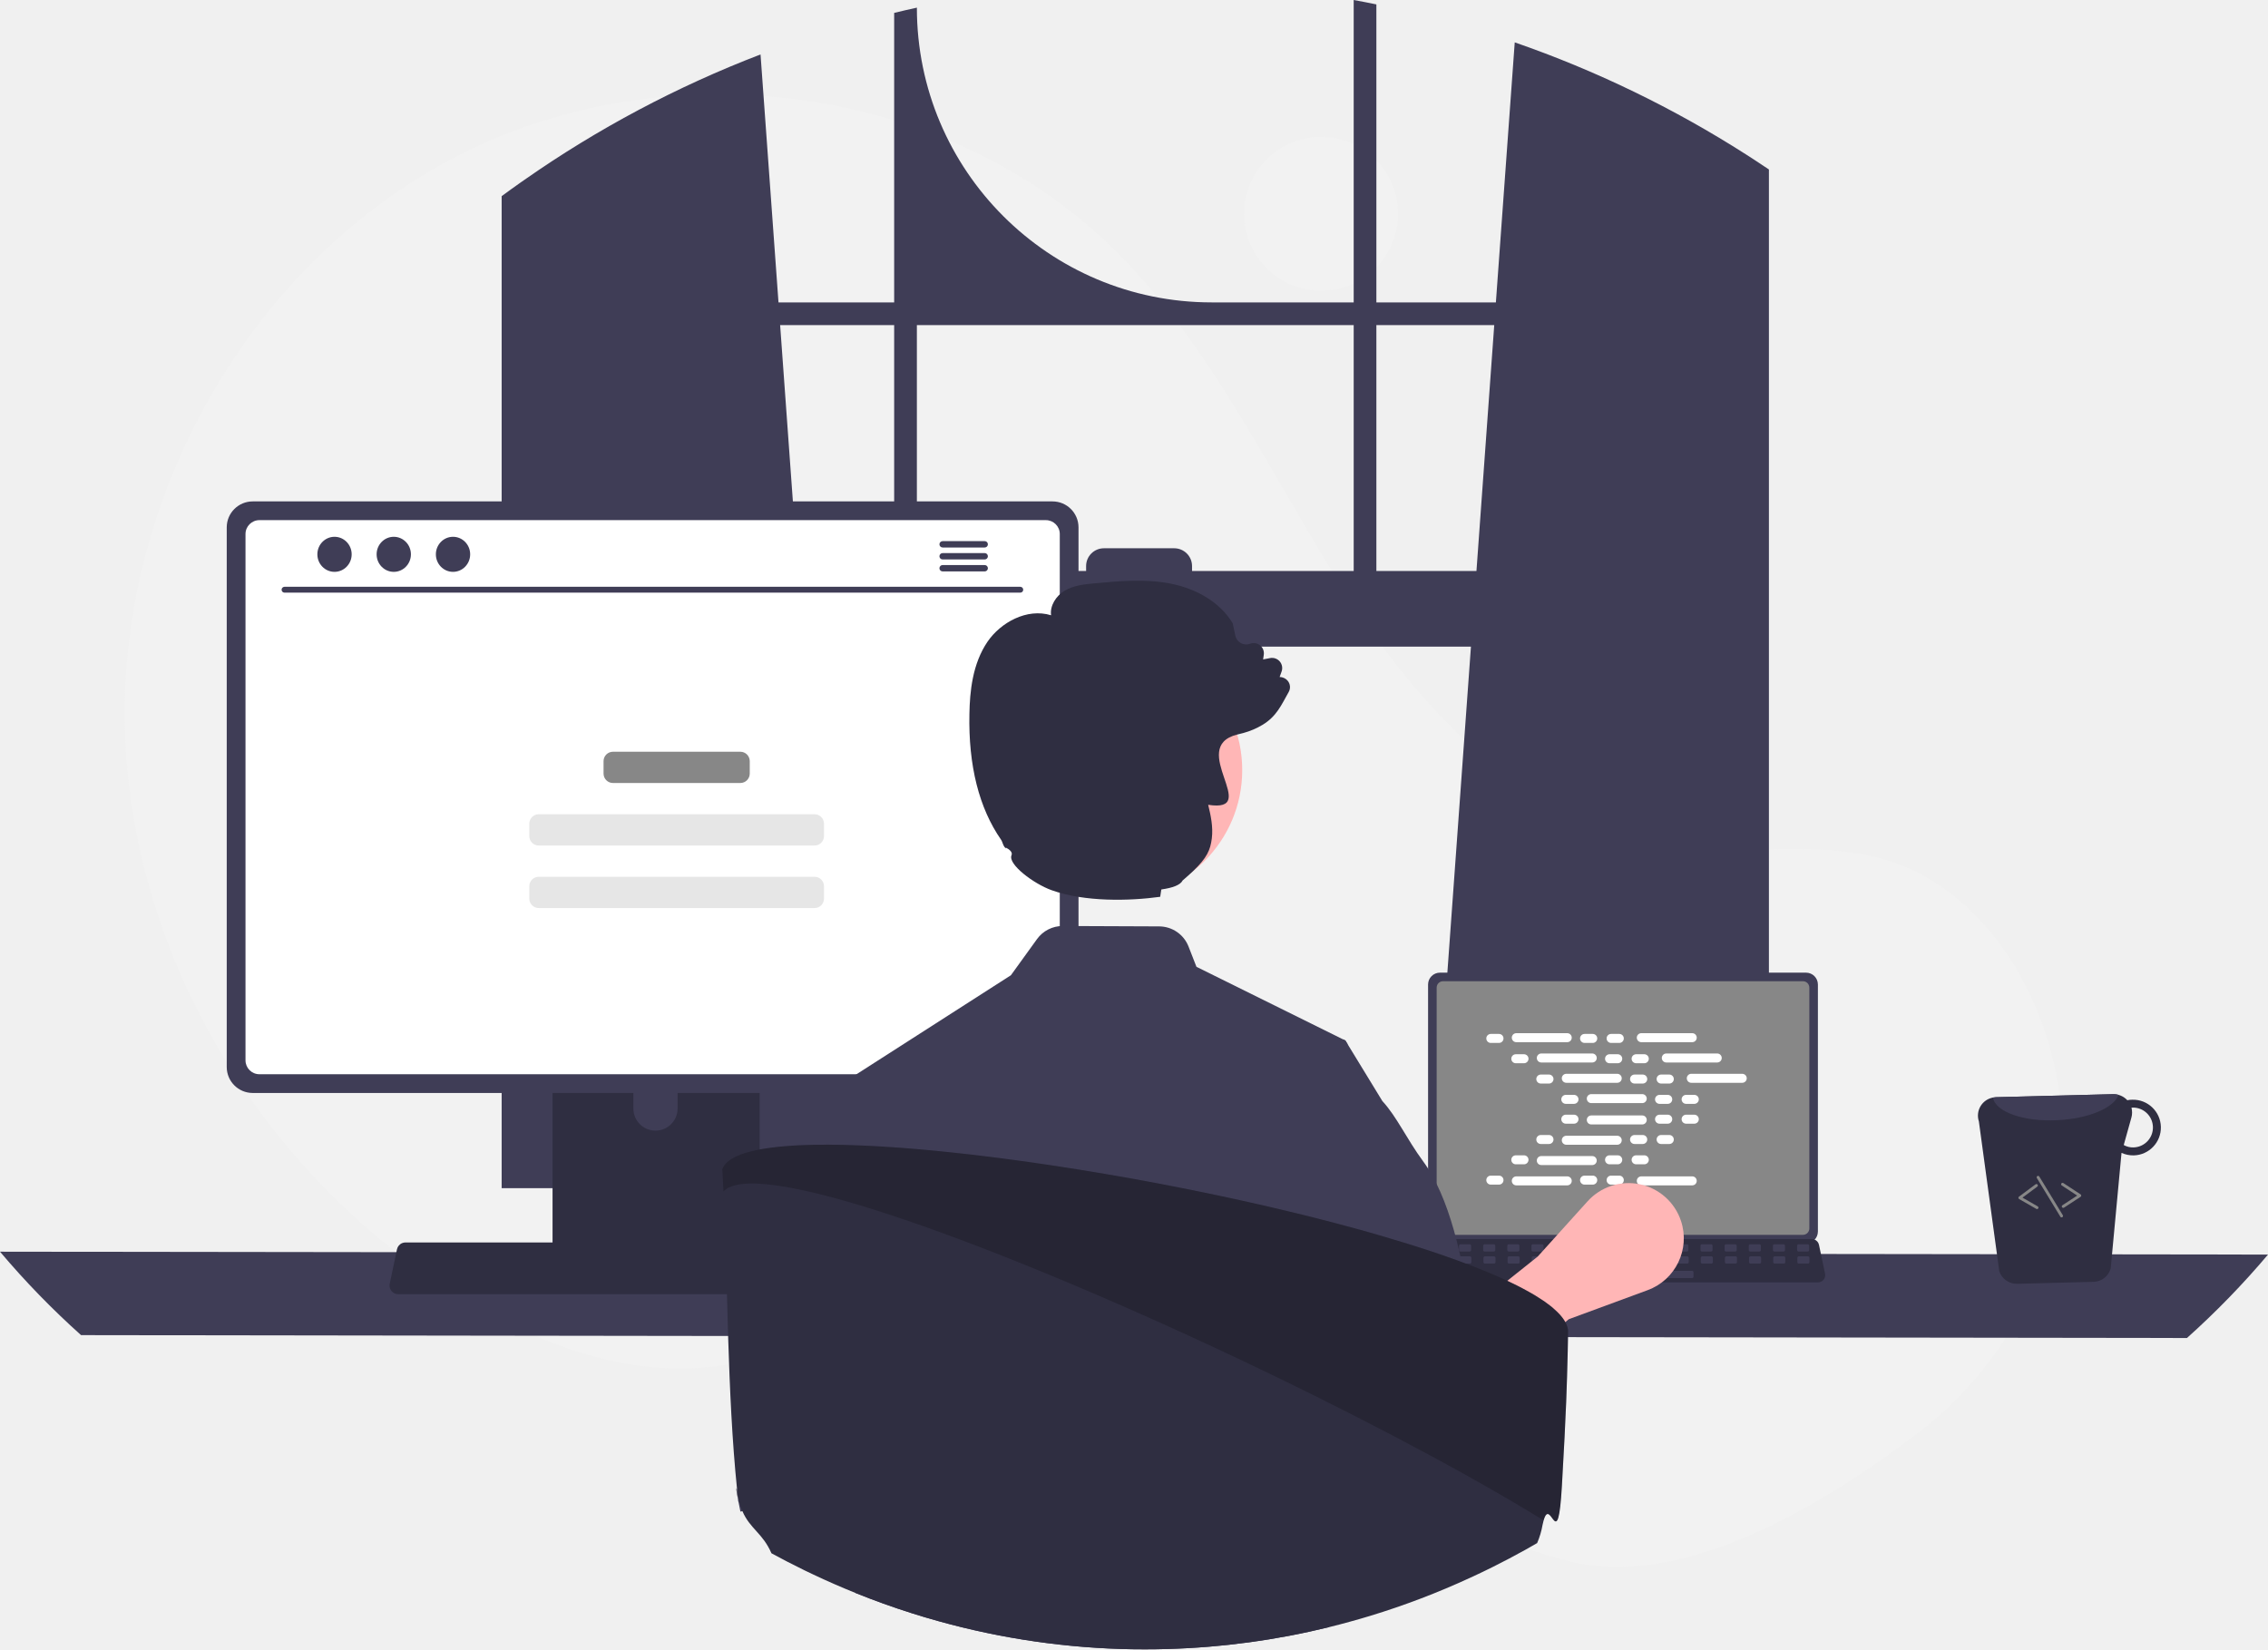
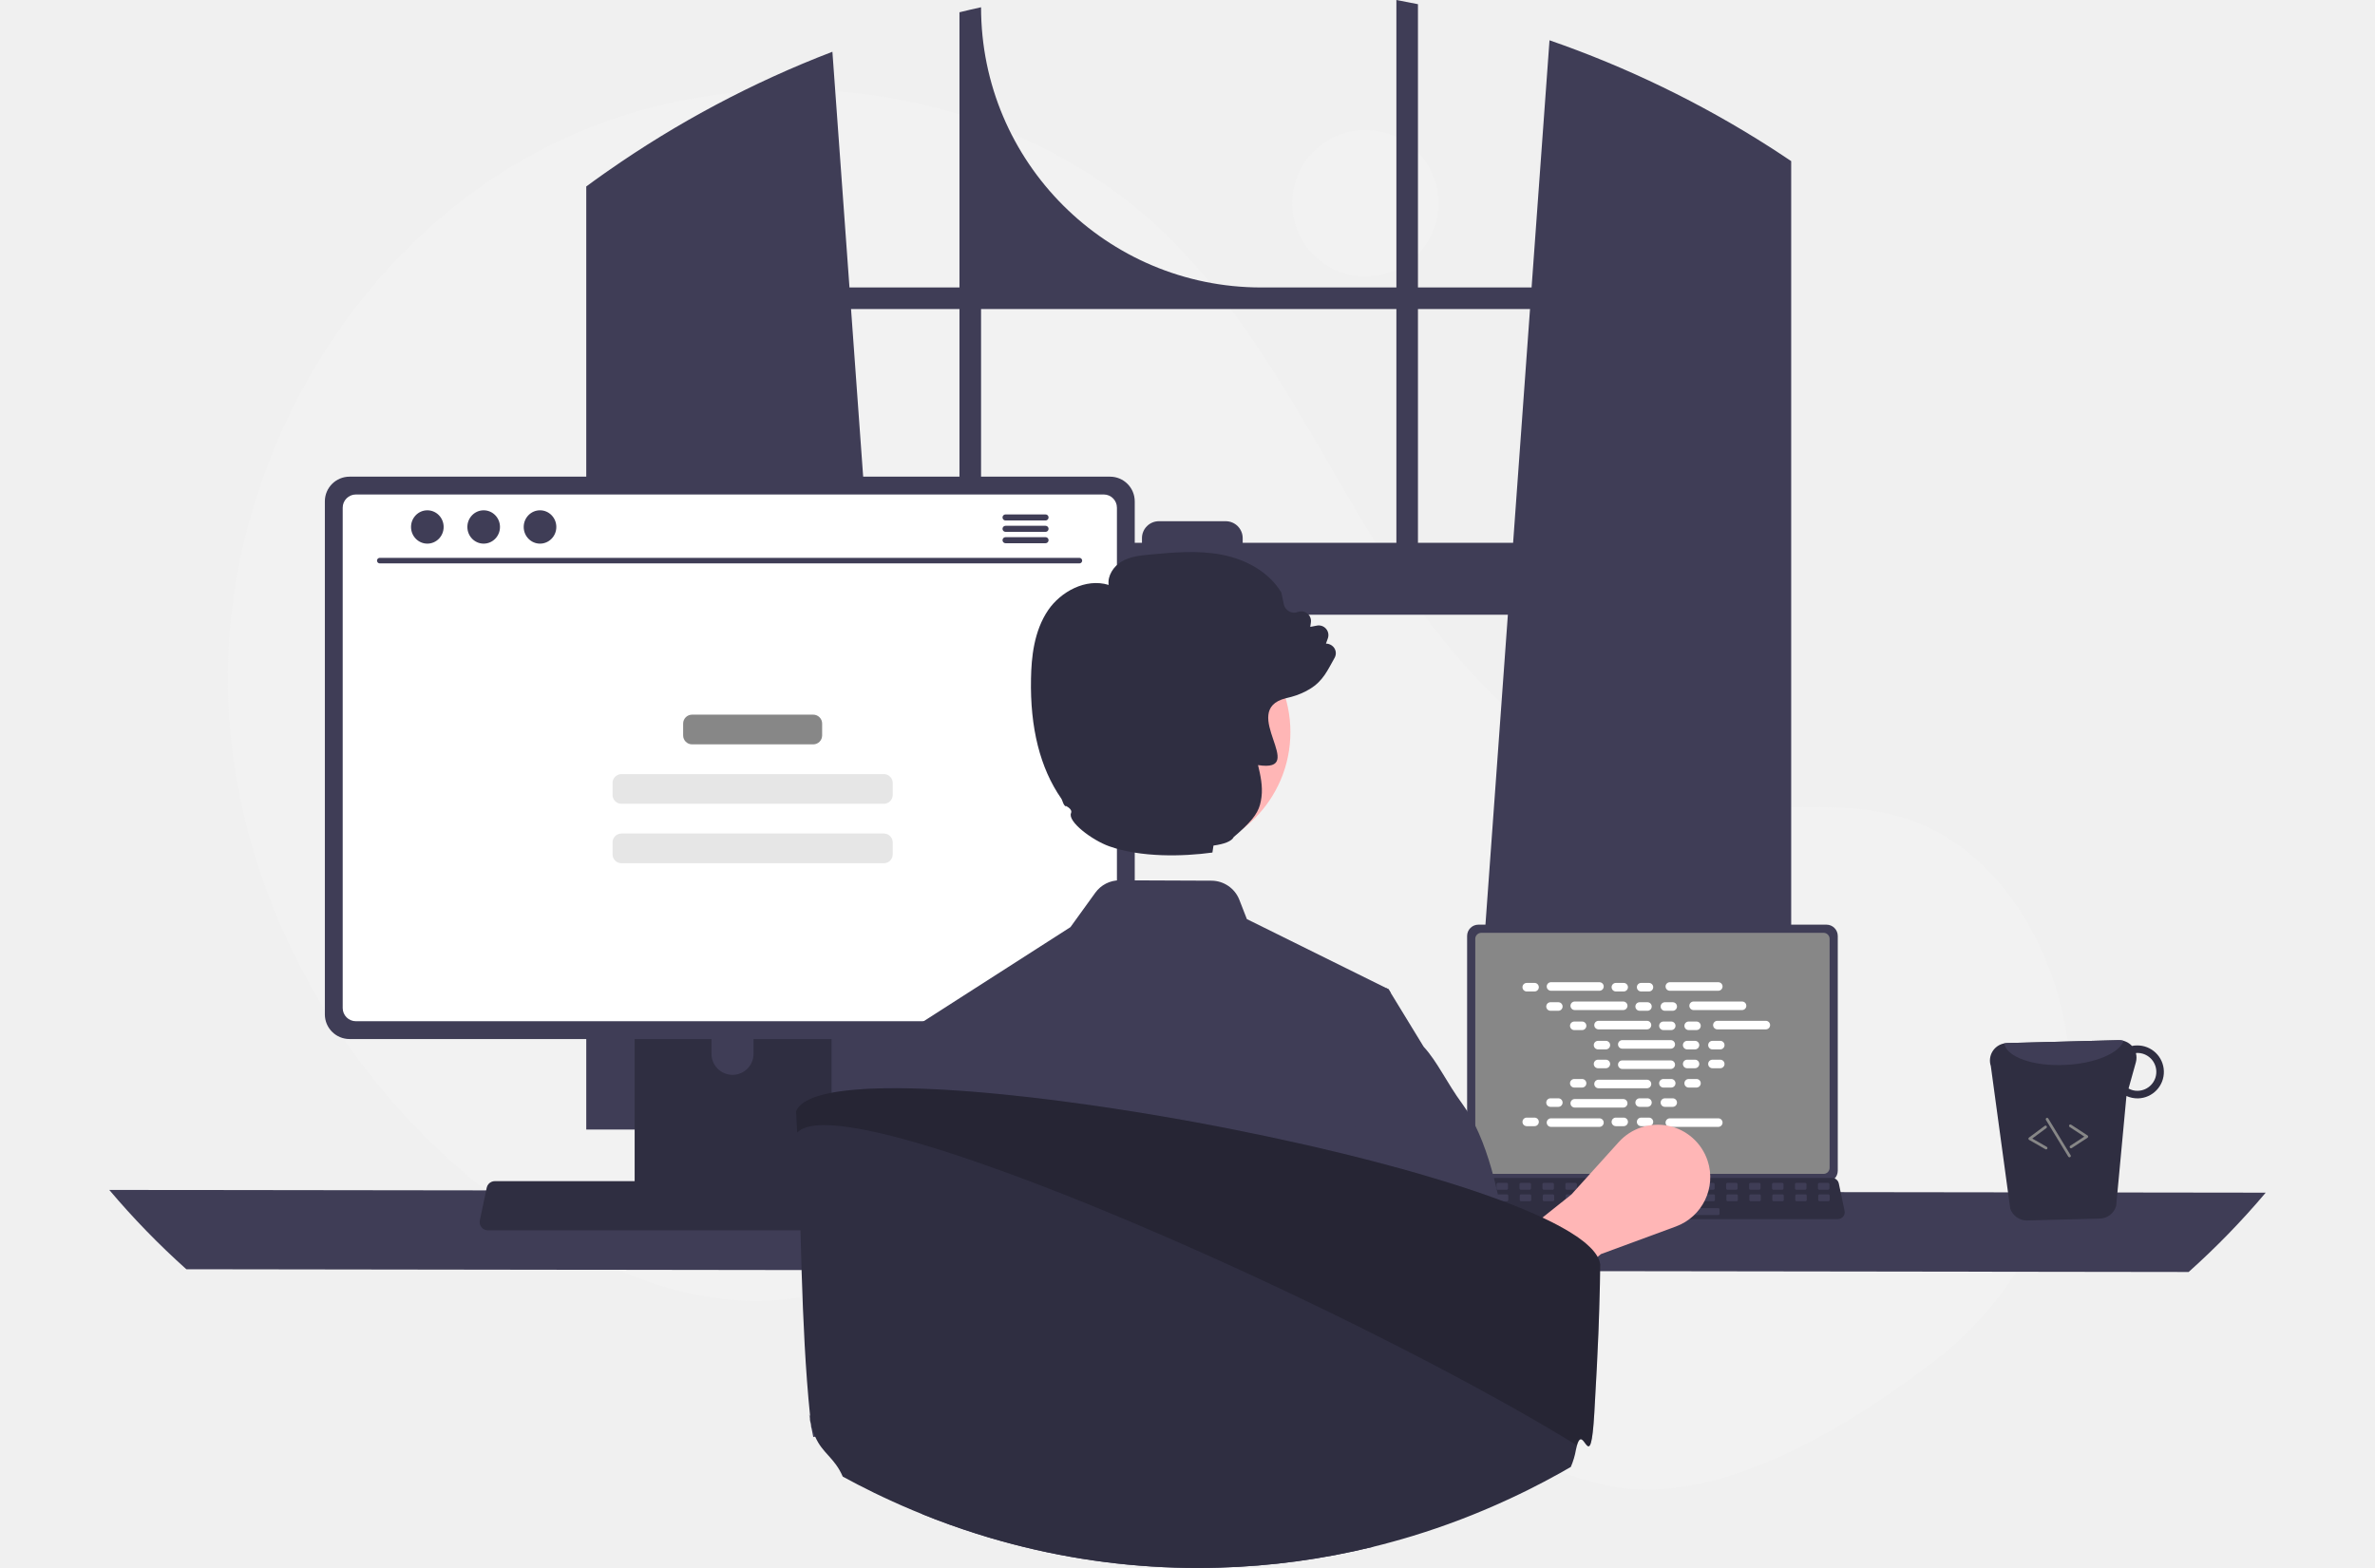
- <svg xmlns="http://www.w3.org/2000/svg" data-name="Layer 1" width="786.82" height="572.258" viewBox="0 0 786.82 572.258">
+ <svg xmlns="http://www.w3.org/2000/svg" data-name="Layer 1" width="530" height="350" viewBox="0 0 786.82 572.258">
  <circle cx="458.321" cy="74.182" r="26.701" fill="#f2f2f2" />
  <path d="M872.038,661.023c39.688-30.229,58.644-81.025,46.776-129.482q-.442-1.806-.934-3.604c-7.867-28.763-27.332-56.101-55.7-65.291-23.82-7.717-49.82-1.783-74.669-4.851-48.781-6.024-86.601-45.494-113.211-86.819-26.611-41.325-47.062-87.583-82.422-121.724-58.285-56.275-153.362-68.391-225.627-31.76C293.987,254.121,247.955,335.391,249.918,416.386c1.963,80.995,50.046,158.432,119.875,199.517,25.652,15.093,55.321,25.785,84.848,22.044,25.62-3.246,48.899-17.013,74.399-21.1,40.091-6.426,79.927,11.701,114.603,32.824,34.676,21.123,68.17,46.16,107.574,55.952C789.478,715.131,836.881,687.801,872.038,661.023Z" transform="translate(-206.59 -163.8711)" fill="#f2f2f2" />
  <path d="M815.016,219.191c-.87-.58-1.75-1.13-2.62-1.69a380.24,380.24,0,0,0-80.31-38.93l-6.54,90.22h-41.46v-103.39c-2.61-.54-5.24-1.05-7.87-1.53v104.92H626.946A102.27,102.27,0,0,1,524.676,166.521v-0c-2.64.57-5.26,1.18-7.88,1.83v100.44h-40.13l-6.23-86.03a380.858,380.858,0,0,0-81.94,43.53c-.44.3-.88.61-1.31.91-2.21,1.55-4.39,3.13-6.56,4.73v344.19h118.27l-2.09-28.95-11.5-158.95h231.59l-11.5,158.95-2.09,28.95h116.96v-353.45Q817.656,220.901,815.016,219.191Zm-298.22,142.78h-33.39l-6.17-85.3h39.56Zm159.42,0h-56.08v-1.69a6.18,6.18,0,0,0-6.19-6.18h-24.38a6.178,6.178,0,0,0-6.18,6.18v1.69h-58.71v-85.3h151.54Zm7.87,0v-85.3h40.89l-6.17,85.3Z" transform="translate(-206.59 -163.8711)" fill="#3f3d56" />
  <path d="M206.59,598.162a289.003,289.003,0,0,0,28.12,28.95l730.58,1a289.003,289.003,0,0,0,28.12-28.95Z" transform="translate(-206.59 -163.8711)" fill="#3f3d56" />
  <path d="M702.02,505.462v85.704a4.122,4.122,0,0,0,4.119,4.119H833.143a4.122,4.122,0,0,0,4.119-4.119v-85.704a4.124,4.124,0,0,0-4.119-4.115H706.139A4.124,4.124,0,0,0,702.02,505.462Z" transform="translate(-206.59 -163.8711)" fill="#3f3d56" />
  <path d="M704.999,506.529V590.109a2.205,2.205,0,0,0,2.201,2.201H832.086a2.205,2.205,0,0,0,2.201-2.201V506.529a2.206,2.206,0,0,0-2.201-2.206H707.201A2.206,2.206,0,0,0,704.999,506.529Z" transform="translate(-206.59 -163.8711)" fill="#878787" />
  <path d="M699.364,607.881a2.47,2.47,0,0,0,1.943.93H837.299a2.502,2.502,0,0,0,2.446-3.016l-2.111-10.027a2.507,2.507,0,0,0-1.558-1.818,2.425,2.425,0,0,0-.888-.168H703.41a2.424,2.424,0,0,0-.888.168,2.507,2.507,0,0,0-1.558,1.818l-2.111,10.027A2.501,2.501,0,0,0,699.364,607.881Z" transform="translate(-206.59 -163.8711)" fill="#2f2e41" />
  <rect x="830.034" y="595.588" width="4.188" height="2.513" rx="0.488" transform="translate(1457.666 1029.819) rotate(-180)" fill="#3f3d56" />
  <rect x="821.657" y="595.588" width="4.188" height="2.513" rx="0.488" transform="translate(1440.912 1029.819) rotate(-180)" fill="#3f3d56" />
  <rect x="813.28" y="595.588" width="4.188" height="2.513" rx="0.488" transform="translate(1424.158 1029.819) rotate(-180)" fill="#3f3d56" />
  <rect x="804.903" y="595.588" width="4.188" height="2.513" rx="0.488" transform="translate(1407.404 1029.819) rotate(-180)" fill="#3f3d56" />
  <rect x="796.526" y="595.588" width="4.188" height="2.513" rx="0.488" transform="translate(1390.65 1029.819) rotate(-180)" fill="#3f3d56" />
  <rect x="788.149" y="595.588" width="4.188" height="2.513" rx="0.488" transform="translate(1373.896 1029.819) rotate(-180)" fill="#3f3d56" />
  <rect x="779.772" y="595.588" width="4.188" height="2.513" rx="0.488" transform="translate(1357.142 1029.819) rotate(-180)" fill="#3f3d56" />
  <rect x="771.395" y="595.588" width="4.188" height="2.513" rx="0.488" transform="translate(1340.388 1029.819) rotate(-180)" fill="#3f3d56" />
  <rect x="763.018" y="595.588" width="4.188" height="2.513" rx="0.488" transform="translate(1323.634 1029.819) rotate(-180)" fill="#3f3d56" />
  <rect x="754.641" y="595.588" width="4.188" height="2.513" rx="0.488" transform="translate(1306.88 1029.819) rotate(-180)" fill="#3f3d56" />
  <rect x="746.264" y="595.588" width="4.188" height="2.513" rx="0.488" transform="translate(1290.126 1029.819) rotate(-180)" fill="#3f3d56" />
  <rect x="737.887" y="595.588" width="4.188" height="2.513" rx="0.488" transform="translate(1273.372 1029.819) rotate(-180)" fill="#3f3d56" />
  <rect x="729.51" y="595.588" width="4.188" height="2.513" rx="0.488" transform="translate(1256.618 1029.819) rotate(-180)" fill="#3f3d56" />
  <rect x="721.133" y="595.588" width="4.188" height="2.513" rx="0.488" transform="translate(1239.865 1029.819) rotate(-180)" fill="#3f3d56" />
  <rect x="712.756" y="595.588" width="4.188" height="2.513" rx="0.488" transform="translate(1223.111 1029.819) rotate(-180)" fill="#3f3d56" />
  <rect x="704.379" y="595.588" width="4.188" height="2.513" rx="0.488" transform="translate(1206.357 1029.819) rotate(-180)" fill="#3f3d56" />
  <rect x="830.133" y="599.777" width="4.188" height="2.513" rx="0.488" transform="translate(1457.864 1038.196) rotate(-180)" fill="#3f3d56" />
  <rect x="821.756" y="599.777" width="4.188" height="2.513" rx="0.488" transform="translate(1441.11 1038.196) rotate(-180)" fill="#3f3d56" />
  <rect x="813.379" y="599.777" width="4.188" height="2.513" rx="0.488" transform="translate(1424.356 1038.196) rotate(-180)" fill="#3f3d56" />
  <rect x="805.002" y="599.777" width="4.188" height="2.513" rx="0.488" transform="translate(1407.602 1038.196) rotate(-180)" fill="#3f3d56" />
  <rect x="796.625" y="599.777" width="4.188" height="2.513" rx="0.488" transform="translate(1390.848 1038.196) rotate(-180)" fill="#3f3d56" />
  <rect x="788.248" y="599.777" width="4.188" height="2.513" rx="0.488" transform="translate(1374.094 1038.196) rotate(-180)" fill="#3f3d56" />
  <rect x="779.871" y="599.777" width="4.188" height="2.513" rx="0.488" transform="translate(1357.34 1038.196) rotate(-180)" fill="#3f3d56" />
  <rect x="771.494" y="599.777" width="4.188" height="2.513" rx="0.488" transform="translate(1340.586 1038.196) rotate(-180)" fill="#3f3d56" />
  <rect x="763.117" y="599.777" width="4.188" height="2.513" rx="0.488" transform="translate(1323.832 1038.196) rotate(-180)" fill="#3f3d56" />
  <rect x="754.74" y="599.777" width="4.188" height="2.513" rx="0.488" transform="translate(1307.078 1038.196) rotate(-180)" fill="#3f3d56" />
  <rect x="746.363" y="599.777" width="4.188" height="2.513" rx="0.488" transform="translate(1290.324 1038.196) rotate(-180)" fill="#3f3d56" />
  <rect x="737.986" y="599.777" width="4.188" height="2.513" rx="0.488" transform="translate(1273.57 1038.196) rotate(-180)" fill="#3f3d56" />
  <rect x="729.609" y="599.777" width="4.188" height="2.513" rx="0.488" transform="translate(1256.816 1038.196) rotate(-180)" fill="#3f3d56" />
  <rect x="721.232" y="599.777" width="4.188" height="2.513" rx="0.488" transform="translate(1240.062 1038.196) rotate(-180)" fill="#3f3d56" />
  <rect x="712.855" y="599.777" width="4.188" height="2.513" rx="0.488" transform="translate(1223.309 1038.196) rotate(-180)" fill="#3f3d56" />
  <rect x="704.478" y="599.777" width="4.188" height="2.513" rx="0.488" transform="translate(1206.555 1038.196) rotate(-180)" fill="#3f3d56" />
  <rect x="760.604" y="604.803" width="33.508" height="2.513" rx="0.488" transform="translate(1348.126 1048.248) rotate(-180)" fill="#3f3d56" />
  <rect x="515.631" y="358.737" width="5.966" height="3.122" rx="1.561" fill="#fff" />
  <rect x="548.154" y="358.737" width="5.966" height="3.122" rx="1.561" fill="#fff" />
  <rect x="557.369" y="358.737" width="5.966" height="3.122" rx="1.561" fill="#fff" />
  <rect x="524.477" y="358.477" width="20.796" height="3.122" rx="1.561" fill="#fff" />
  <rect x="567.841" y="358.477" width="20.796" height="3.122" rx="1.561" fill="#fff" />
  <rect x="524.304" y="365.784" width="5.966" height="3.122" rx="1.561" fill="#fff" />
  <rect x="556.827" y="365.784" width="5.966" height="3.122" rx="1.561" fill="#fff" />
  <rect x="566.042" y="365.784" width="5.966" height="3.122" rx="1.561" fill="#fff" />
  <rect x="533.15" y="365.523" width="20.796" height="3.122" rx="1.561" fill="#fff" />
  <rect x="576.514" y="365.523" width="20.796" height="3.122" rx="1.561" fill="#fff" />
  <rect x="532.977" y="372.83" width="5.966" height="3.122" rx="1.561" fill="#fff" />
  <rect x="565.5" y="372.83" width="5.966" height="3.122" rx="1.561" fill="#fff" />
  <rect x="574.715" y="372.83" width="5.966" height="3.122" rx="1.561" fill="#fff" />
  <rect x="541.823" y="372.57" width="20.796" height="3.122" rx="1.561" fill="#fff" />
  <rect x="585.187" y="372.57" width="20.796" height="3.122" rx="1.561" fill="#fff" />
  <rect x="541.649" y="379.877" width="5.966" height="3.122" rx="1.561" fill="#fff" />
  <rect x="574.172" y="379.877" width="5.966" height="3.122" rx="1.561" fill="#fff" />
  <rect x="583.387" y="379.877" width="5.966" height="3.122" rx="1.561" fill="#fff" />
  <rect x="550.496" y="379.617" width="20.796" height="3.122" rx="1.561" fill="#fff" />
  <rect x="548.154" y="407.898" width="5.966" height="3.122" rx="1.561" fill="#fff" />
  <rect x="557.369" y="407.898" width="5.966" height="3.122" rx="1.561" fill="#fff" />
  <rect x="567.841" y="408.158" width="20.796" height="3.122" rx="1.561" fill="#fff" />
  <rect x="515.631" y="407.898" width="5.966" height="3.122" rx="1.561" fill="#fff" />
  <rect x="524.477" y="408.158" width="20.796" height="3.122" rx="1.561" fill="#fff" />
  <rect x="524.304" y="400.851" width="5.966" height="3.122" rx="1.561" fill="#fff" />
  <rect x="556.827" y="400.851" width="5.966" height="3.122" rx="1.561" fill="#fff" />
  <rect x="566.042" y="400.851" width="5.966" height="3.122" rx="1.561" fill="#fff" />
  <rect x="533.15" y="401.111" width="20.796" height="3.122" rx="1.561" fill="#fff" />
  <rect x="532.977" y="393.804" width="5.966" height="3.122" rx="1.561" fill="#fff" />
  <rect x="565.5" y="393.804" width="5.966" height="3.122" rx="1.561" fill="#fff" />
  <rect x="574.715" y="393.804" width="5.966" height="3.122" rx="1.561" fill="#fff" />
  <rect x="541.823" y="394.064" width="20.796" height="3.122" rx="1.561" fill="#fff" />
  <rect x="541.649" y="386.758" width="5.966" height="3.122" rx="1.561" fill="#fff" />
  <rect x="574.172" y="386.758" width="5.966" height="3.122" rx="1.561" fill="#fff" />
  <rect x="583.387" y="386.758" width="5.966" height="3.122" rx="1.561" fill="#fff" />
  <rect x="550.496" y="387.018" width="20.796" height="3.122" rx="1.561" fill="#fff" />
  <path d="M711.507,654.353l-13.35-21.102,41.902-33.403,17.295-19.161a19.161,19.161,0,0,1,32.418,6.828h0a19.161,19.161,0,0,1-11.57,23.991l-27.349,10.075Z" transform="translate(-206.59 -163.8711)" fill="#ffb6b6" />
  <path d="M398.28,501.352v102.56h71.85v-102.56a3.448,3.448,0,0,0-2.43-3.3,3.175,3.175,0,0,0-1.03-.16H401.75A3.463,3.463,0,0,0,398.28,501.352Zm28.04,35.24a7.67,7.67,0,0,1,15.34,0v11.9a7.67,7.67,0,0,1-15.34,0Z" transform="translate(-206.59 -163.8711)" fill="#2f2e41" />
  <path d="M398.06,600.632v9.89a1.946,1.946,0,0,0,1.93,1.94h68.43a1.94,1.94,0,0,0,1.93-1.94v-9.89Z" transform="translate(-206.59 -163.8711)" fill="#3f3d56" />
  <path d="M285.25,346.832V534.092a9.007,9.007,0,0,0,9,9h277.5a9.007,9.007,0,0,0,9-9V346.832a9.011,9.011,0,0,0-9-8.99H294.25A9.012,9.012,0,0,0,285.25,346.832Z" transform="translate(-206.59 -163.8711)" fill="#3f3d56" />
  <path d="M291.76,349.162v182.62a4.818,4.818,0,0,0,4.81,4.81H569.44a4.818,4.818,0,0,0,4.81-4.81v-182.62a4.82,4.82,0,0,0-4.81-4.82H296.57A4.821,4.821,0,0,0,291.76,349.162Z" transform="translate(-206.59 -163.8711)" fill="#fff" />
  <path d="M342.4,611.792a2.948,2.948,0,0,0,2.32,1.11h162.34a2.987,2.987,0,0,0,2.92-3.6l-2.52-11.97a2.993,2.993,0,0,0-1.86-2.17,2.895,2.895,0,0,0-1.06-.2H347.23a2.894,2.894,0,0,0-1.06.2,2.992,2.992,0,0,0-1.86,2.17l-2.52,11.97A2.985,2.985,0,0,0,342.4,611.792Z" transform="translate(-206.59 -163.8711)" fill="#2f2e41" />
  <path d="M560.585,369.499H305.261a1.016,1.016,0,0,1,0-2.031H560.585a1.016,1.016,0,0,1,0,2.031Z" transform="translate(-206.59 -163.8711)" fill="#3f3d56" />
  <ellipse cx="116.051" cy="192.33" rx="5.95" ry="6.083" fill="#3f3d56" />
  <ellipse cx="136.607" cy="192.33" rx="5.95" ry="6.083" fill="#3f3d56" />
  <ellipse cx="157.163" cy="192.33" rx="5.95" ry="6.083" fill="#3f3d56" />
  <path d="M548.206,351.622h-14.6a1.105,1.105,0,0,0,0,2.21h14.6a1.105,1.105,0,0,0,0-2.21Z" transform="translate(-206.59 -163.8711)" fill="#3f3d56" />
  <path d="M548.206,355.772h-14.6a1.105,1.105,0,0,0,0,2.21h14.6a1.105,1.105,0,0,0,0-2.21Z" transform="translate(-206.59 -163.8711)" fill="#3f3d56" />
  <path d="M548.206,359.922h-14.6a1.105,1.105,0,0,0,0,2.21h14.6a1.105,1.105,0,0,0,0-2.21Z" transform="translate(-206.59 -163.8711)" fill="#3f3d56" />
  <path d="M900.186,604.972a6.416,6.416,0,0,0,6.183,4.331l26.492-.682a6.329,6.329,0,0,0,5.981-4.657l3.749-40.087a9.794,9.794,0,0,0,4.238.871,9.661,9.661,0,1,0-.485-19.317,8.184,8.184,0,0,0-1.736.181,6.548,6.548,0,0,0-4.874-2.103l-40.751,1.052a5.853,5.853,0,0,0-1.005.125,6.365,6.365,0,0,0-4.873,8.265Zm43.173-43.817,2.668-9.553a6.506,6.506,0,0,0,.02-3.375c.129-0.0.244-.062.373-.062a6.91,6.91,0,0,1,.324,13.817A6.505,6.505,0,0,1,943.359,561.156Z" transform="translate(-206.59 -163.8711)" fill="#2f2e41" />
  <path d="M897.978,544.686c.868,4.964,10.629,8.454,22.366,7.847,10.793-.497,19.617-4.287,21.234-8.778a6.025,6.025,0,0,0-1.844-.246l-40.751,1.052A5.853,5.853,0,0,0,897.978,544.686Z" transform="translate(-206.59 -163.8711)" fill="#3f3d56" />
  <path d="M922.494,582.944a.497.497,0,0,0,.151-.066l5.753-3.766a.499.499,0,0,0,0-.836l-5.98-3.917a.5.5,0,1,0-.548.836l5.341,3.498-5.114,3.348a.5.5,0,0,0,.396.903Z" transform="translate(-206.59 -163.8711)" fill="#878787" />
  <path d="M913.408,583.363a.5.5,0,0,0,.126-.918l-5.303-3.04,5.126-3.807a.5.5,0,1,0-.596-.802l-5.739,4.263a.5.5,0,0,0,.049.835l5.965,3.42A.5.5,0,0,0,913.408,583.363Z" transform="translate(-206.59 -163.8711)" fill="#878787" />
  <path d="M921.922,586.244a.482.482,0,0,0,.137-.058.5.5,0,0,0,.168-.687l-8.155-13.408a.5.5,0,0,0-.854.521l8.155,13.408A.5.5,0,0,0,921.922,586.244Z" transform="translate(-206.59 -163.8711)" fill="#878787" />
  <rect x="209.385" y="260.827" width="50.719" height="10.846" rx="3.264" fill="#878787" />
  <rect x="183.626" y="282.519" width="102.236" height="10.846" rx="3.264" fill="#e6e6e6" />
  <rect x="183.626" y="304.21" width="102.236" height="10.846" rx="3.264" fill="#e6e6e6" />
  <path d="M497.301,540.717l.217.684.011.023,6.525,19.838,7.506,22.861,14.123,42.961.137,6.673v.023l1.049,53.684-2.909,7.278,3.274,11.932s-1.506-18.037-9.582-7.679c-4.574,5.886-9.925,11.91-14.317,17.556q9.6,3.884,19.507,7.027c1.426.456,2.863.89,4.301,1.323q.462.137.924.274a266.863,266.863,0,0,0,67.351,10.826c1.186.034,2.35.057,3.479.08.399.011.787.023,1.175.023,1.278.011,2.544.023,3.822.023q3.867,0,7.7-.114a266.853,266.853,0,0,0,56.091-7.586c-.125-7.586-.468-16.45-.958-25.918-.228-4.643-5.35-9.674-5.658-14.533-.217-3.65,4.381-7.084,4.141-10.792-1.551-22.827-3.491-14.064-4.928-30.229q-.222-2.379-.411-4.552c-.924-10.381-1.563-16.872-1.563-16.872l6.137-38.683,9.639-60.734-.742-1.221-.833-.411-50.844-25.165-2.761-7.073a10.979,10.979,0,0,0-10.141-6.947l-33.493-.137a10.931,10.931,0,0,0-8.909,4.529l-9.069,12.56Z" transform="translate(-206.59 -163.8711)" fill="#3f3d56" />
  <path d="M533.407,617.525,525.82,633.758l-5.179,11.088-8.909,46.646-4.46,4.734L503.45,679.467l-39.998,8.881c-1.312-7.29-.351.247-1.161-7.75.228-.228.468-.456.707-.685.639-.593,1.175-1.152,1.164-1.688-.456-27.584.913-74.526,12.343-102.966a60.053,60.053,0,0,1,7.027-13.107c.228-.308.445-.616.662-.924,5.27-7.381,8.601-14.647,13.324-19.815v-.011a.53.53,0,0,0,.08-.08.157.157,0,0,0,.046-.034l32.443-17.203,1.392,39.105.992,28.109Z" transform="translate(-206.59 -163.8711)" fill="#3f3d56" />
  <path d="M650.391,622.135l9.476,20.275,3.307,7.061,8.907,46.642,4.446,4.723,3.83-16.755,1.8-.369,32.459-6.722,9.461,30.046a17.984,17.984,0,0,0-3.261-22.506c-.646-.585-1.184-1.154-1.169-1.692.538-32.443-1.446-91.684-19.367-116.066-5.692-7.738-9.107-15.445-14.076-20.829-.015-.015-.015-.031-.031-.031L674.081,526.114l-.738-1.215-.831-.415Z" transform="translate(-206.59 -163.8711)" fill="#3f3d56" />
  <circle id="a657ec4b-47ce-4d2a-9c58-81a811696ca9" data-name="Ellipse 5" cx="386.397" cy="267.201" r="44.558" fill="#ffb6b6" />
  <path d="M653.212,399.948a3.759,3.759,0,0,0-2.69-1.19l.67-1.86a3.528,3.528,0,0,0-3.96-4.7l-2.44.47.23-1.63a3.534,3.534,0,0,0-4.73-3.82,3.766,3.766,0,0,1-3.24-.23,3.846,3.846,0,0,1-1.92-2.61l-.85-4.1-.09-.22c-4.14-6.9-12.1-11.92-21.84-13.76-8.67-1.65-17.56-.81-26.13-.02-3.4.32-7.24.68-10.44,2.64-2.72,1.68-5.02,5.04-4.55,8.43-8.45-2.59-17.51,2.58-22,9.1-5.32,7.76-6.19,17.48-6.33,25.08-.38,17.98,3.33,32.69,11,43.73.56.8.7,2.47,1.81,3.03l-.23-.37c1.24.62,2.5,1.62,2.03,2.69-1.35,3.08,7.62,9.89,13.94,12.14,11.53,4.11,26.86,3.76,37.64,2.28l.38-2.55c3.89-.53,6.63-1.54,7.4-3.12,1.36-1.16,2.52-2.2,3.53-3.16l.01-.01c.02-.02.06-.05.08-.07,4.87-4.67,6-7.33,6.51-11.38.49-3.97-.38-8-1.27-11.63,18.74,2.9-7.38-19.96,10.08-24.38a5.434,5.434,0,0,1,.61-.15c.51-.12,1.02-.24,1.51-.38a26.448,26.448,0,0,0,6.72-2.87c4.88-2.97,6.49-6.91,9.01-11.35A3.427,3.427,0,0,0,653.212,399.948Z" transform="translate(-206.59 -163.8711)" fill="#2f2e41" />
  <path d="M750.582,625.308c-.01,1.75-.03,4.2-.11,7.23q-.015.63-.03,1.29c-.13,5.57-.26,10.24-.47,15.43-.01.36-.02.71-.04,1.07-.28,7.24-.72,15.67-1.48,29.02-1.41,24.66-3.87,3.39-6.34,12.04-.12.43-.25.94-.37,1.54a27.916,27.916,0,0,1-1.88,6.33c-1.31.78-2.66,1.53-3.99,2.28-3.79,2.11-7.64,4.14-11.52,6.07-2.18,1.08-4.37,2.14-6.57,3.16-.35.16-.69.32-1.03.47a270.887,270.887,0,0,1-34.75,13.26c-2.32.7-4.63,1.38-6.97,2.01-2.44.68-4.88,1.32-7.35,1.92a266.893,266.893,0,0,1-56.09,7.59c-2.55.08-5.12.11-7.7.11-1.28,0-2.54-.01-3.82-.02-.39,0-.78-.01-1.17-.02-1.13-.03-2.3-.05-3.48-.08a266.663,266.663,0,0,1-67.35-10.83l-.93-.27c-1.44-.44-2.87-.87-4.3-1.33q-9.9-3.135-19.51-7.02-7.335-2.955-14.5-6.34a.339.339,0,0,1-.12-.06c-1-.46-2.01-.94-3.01-1.43-.13-.07-.27-.14-.41-.21q-5.595-2.73-11.07-5.72c-3.07-7.05-7.39-8.4-10.07-14.6a25.874,25.874,0,0,1-1.68-5.74c0-.02-.01-.04-.01-.07.28,3.72-1.19-6.6-.01-.04-.01-.12-.02-.25-.03-.4-.03-.36-.07-.8-.13-1.35-3.43-33.49-3.21-71.79-4.7-103.35q-.15-3.06-.31-5.86c-.03-.62-.07-1.23-.11-1.83.07-.18.15-.37.24-.55a1.002,1.002,0,0,1,.07-.15,1.623,1.623,0,0,1,.1-.18c.02-.03.05-.07.07-.1a.917.917,0,0,1,.05-.1c.09-.14.19-.29.3-.43.05-.06.09-.11.14-.16a.808.808,0,0,1,.12-.14.637.637,0,0,1,.11-.13c.04-.04.08-.09.13-.14a.302.302,0,0,1,.08-.08,2.033,2.033,0,0,1,.26-.25,9.624,9.624,0,0,1,1.14-.9c.14-.09.29-.18.43-.28a19.135,19.135,0,0,1,3.17-1.52c.38-.14.76-.27,1.17-.41.15-.04.29-.09.44-.14.22-.07.44-.14.67-.19,1.14-.34,2.37-.63,3.7-.9.16-.03.33-.06.5-.1.24-.05.49-.09.74-.13.34-.06.69-.12,1.04-.18,2.97-.47,6.34-.82,10.06-1.05q.525-.03,1.05-.06c.41-.02.82-.04,1.24-.06.35-.02.71-.03,1.07-.04.35-.02.71-.03,1.08-.04,1.01-.03,2.05-.06,3.11-.08,3.02-.06,6.2-.04,9.54.03,1.55.04,3.13.08,4.75.15.11,0,.21.01.31.01,1.41.05,2.83.11,4.29.19,1.02.05,2.05.1,3.08.16.97.06,1.95.12,2.94.19.77.04,1.54.1,2.32.15.66.05,1.32.1,1.98.14l.9.06c.49.04.98.07,1.48.12,1.1.09,2.2.18,3.32.27,1.11.1,2.24.2,3.37.3s2.27.21,3.41.32c.12.01.23.02.34.03,1.04.11,2.08.21,3.13.32.24.02.49.04.73.07,1.001.101,2.022.218,3.032.326.31.033.618.066.929.1.791.086,1.572.161,2.368.254,1.05.12,2.12.23,3.16.37.81.09,1.62.18,2.43.28,1.27.15,2.56.31,3.85.48.49.06.98.12,1.47.19,3.68.46,7.4.97,11.18,1.5,5.73.81,11.55,1.69,17.41,2.64q8.805,1.425,17.71,3.01c1.5.27,3,.54,4.51.82q1.02.195,2.04.39c1.16.21,2.32.43,3.48.65,1.16.22,2.32.44,3.48.67,1.38.27,2.77.54,4.15.81,9.09,1.8,18.13,3.72,26.95,5.73,1.45.33,2.9.67,4.34,1q4.32,1.005,8.56,2.04c.78.18,1.55.37,2.32.56,1.92.48,3.84.96,5.73,1.45l.33.09c1.39.34,2.75.69,4.11,1.05q4.815,1.26,9.47,2.55,3.09.855,6.11,1.73c3.01.87,5.96,1.75,8.83,2.64.71.22,1.42.44,2.12.65,2.1.65,4.17,1.31,6.18,1.97,1.6.52,3.16,1.05,4.7,1.58q2.31.795,4.53,1.59c.95.34,1.89.7,2.83,1.04,1.35.5,2.68,1,3.98,1.5.4.15.79.31,1.18.46.25.11.49.2.73.3.47.19.95.37,1.41.56.47.18.93.37,1.39.57.45.18.91.37,1.35.56.45.18.89.37,1.33.57.37.15.73.31,1.08.47.71.31,1.42.62,2.11.94.34.16.68.31,1.02.47l.78.36c.11.06.22.11.33.16.25.12.51.25.76.37.58.27,1.15.56,1.71.83.75.38,1.48.76,2.18,1.13.71.38,1.4.76,2.06,1.13.11.06.21.12.32.18.15.08.3.17.45.25.51.29,1,.59,1.49.88.96.59,1.87,1.17,2.72,1.75.19.13.37.26.56.38.63.45,1.23.89,1.79,1.34,0,.01,0,.01.01.01.19.14.37.29.55.43.15.14.31.26.46.4.52.45,1,.88,1.44,1.32a5.667,5.667,0,0,1,.42.43,1.208,1.208,0,0,1,.16.16c.2.2.38.4.55.6a.553.553,0,0,1,.07.09c.24.28.46.56.67.84.1.14.21.28.3.42.12.17.24.35.34.52.09.14.17.29.25.43a7.257,7.257,0,0,1,.54,1.13,5.241,5.241,0,0,1,.27.82A5.844,5.844,0,0,1,750.582,625.308Z" transform="translate(-206.59 -163.8711)" fill="#2f2e41" />
  <path d="M750.582,625.308c-.01,1.75-.03,4.2-.11,7.23-.01.42-.03.85-.04,1.29-.1,4.25-.25,9.5-.46,15.43-.01.36-.02.71-.04,1.07-.28,7.24-.72,15.67-1.48,29.02-1.41,24.66-3.87,3.39-6.34,12.04-6.86-4.22-14.38-8.64-22.42-13.18q-2.175-1.23-4.39-2.47c-16.08-8.97-34.04-18.37-52.79-27.68-.74-.37-1.49-.74-2.23-1.1-42.95-21.23-89.83-41.88-127.81-55.66-7.33-2.66-14.33-5.06-20.91-7.17-13.86-4.43-25.84-7.53-35.06-8.87-9.6-1.4-16.23-.9-18.91,1.99q-.15-3.06-.31-5.86-.06-.93-.12-1.83c.062-.165.142-.322.22-.48.011-.023.019-.047.03-.07a1.002,1.002,0,0,1,.07-.15,1.623,1.623,0,0,1,.1-.18,1.06,1.06,0,0,1,.12-.2c.09-.14.19-.29.3-.43a3.483,3.483,0,0,1,.26-.3.637.637,0,0,1,.11-.13c.04-.04.08-.09.13-.14a.302.302,0,0,1,.08-.08,2.033,2.033,0,0,1,.26-.25,9.624,9.624,0,0,1,1.14-.9c.14-.09.29-.18.43-.28a19.135,19.135,0,0,1,3.17-1.52c.38-.14.76-.27,1.17-.41.15-.04.29-.09.44-.14.22-.07.44-.14.67-.19,1.14-.34,2.37-.63,3.7-.9.4-.08.82-.16,1.24-.23.34-.06.69-.12,1.04-.18,2.97-.47,6.34-.82,10.06-1.05q.525-.03,1.05-.06c.41-.02.82-.04,1.24-.06.35-.02.71-.03,1.07-.04.35-.02.71-.03,1.08-.04,1.01-.03,2.05-.06,3.11-.08,3.02-.05,6.2-.03,9.54.04,1.55.03,3.13.08,4.75.15.1,0,.21.01.31.01,1.41.04,2.84.11,4.29.18,1.02.05,2.05.1,3.08.16.97.06,1.95.12,2.94.19.77.04,1.54.1,2.32.15.66.05,1.32.1,1.98.14.79.06,1.58.12,2.38.18,1.1.09,2.2.18,3.32.27,1.11.1,2.24.2,3.37.3s2.27.21,3.41.32c.12.01.23.02.34.03,1.04.11,2.08.21,3.13.32q8.73.885,17.97,2.07,5.52.705,11.18,1.51c5.73.81,11.55,1.69,17.41,2.63q8.805,1.425,17.71,3.01c1.5.27,3,.54,4.51.82q2.76.51,5.52,1.04c1.16.22,2.32.44,3.48.67,1.38.27,2.77.54,4.15.81,9.09,1.8,18.13,3.72,26.95,5.73,1.45.33,2.9.67,4.34,1q4.32,1.005,8.56,2.04c.78.19,1.55.38,2.32.57q2.895.72,5.73,1.44v.01c.11.02.22.05.33.08,1.38.35,2.75.7,4.11,1.06q4.815,1.26,9.47,2.54c2.06.58,4.1,1.15,6.11,1.73,3.01.88,5.96,1.76,8.83,2.64.71.22,1.42.44,2.12.65q3.15.99,6.18,1.97c1.6.52,3.16,1.05,4.7,1.58q2.31.795,4.53,1.59c.96.34,1.9.69,2.83,1.03,1.36.5,2.68,1,3.98,1.51.4.15.79.31,1.18.46.73.28,1.44.57,2.14.86.47.18.93.37,1.39.57.45.18.91.37,1.35.56.45.18.89.37,1.33.57.37.15.73.31,1.08.47.71.31,1.42.62,2.11.94.34.16.68.31,1.02.47l.78.36c.11.06.22.11.33.16.85.4,1.67.8,2.47,1.2.75.38,1.48.76,2.18,1.13.83.44,1.62.87,2.38,1.31.15.08.3.17.45.25.51.29,1,.59,1.49.88.96.59,1.87,1.17,2.72,1.75.84.58,1.62,1.15,2.35,1.72,0,.01,0,.01.01.01.35.28.69.56,1.01.83.52.45,1,.88,1.44,1.32a5.667,5.667,0,0,1,.42.43,1.208,1.208,0,0,1,.16.16c.21.23.42.46.62.69.24.28.46.56.67.84.1.14.21.28.3.42.12.17.24.35.34.52.09.14.17.29.25.43a7.257,7.257,0,0,1,.54,1.13,6.053,6.053,0,0,1,.27.82A5.844,5.844,0,0,1,750.582,625.308Z" transform="translate(-206.59 -163.8711)" opacity="0.2" />
</svg>
